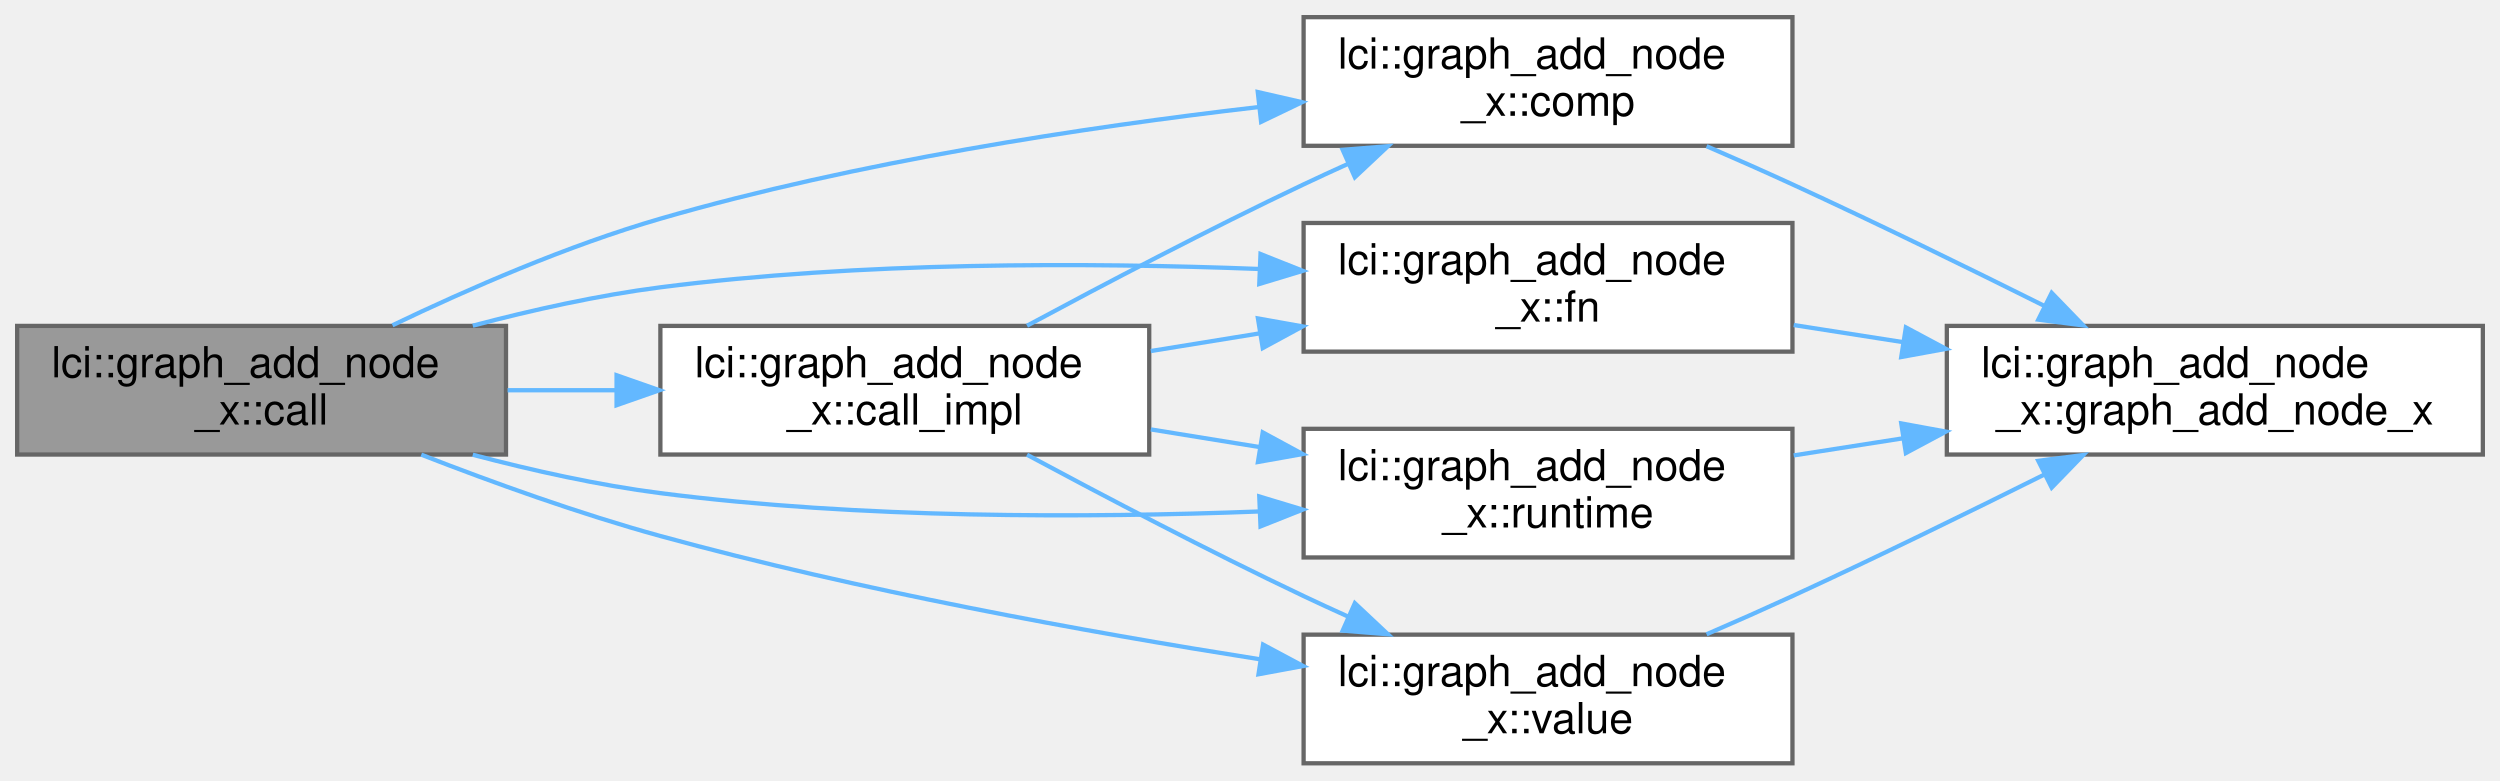
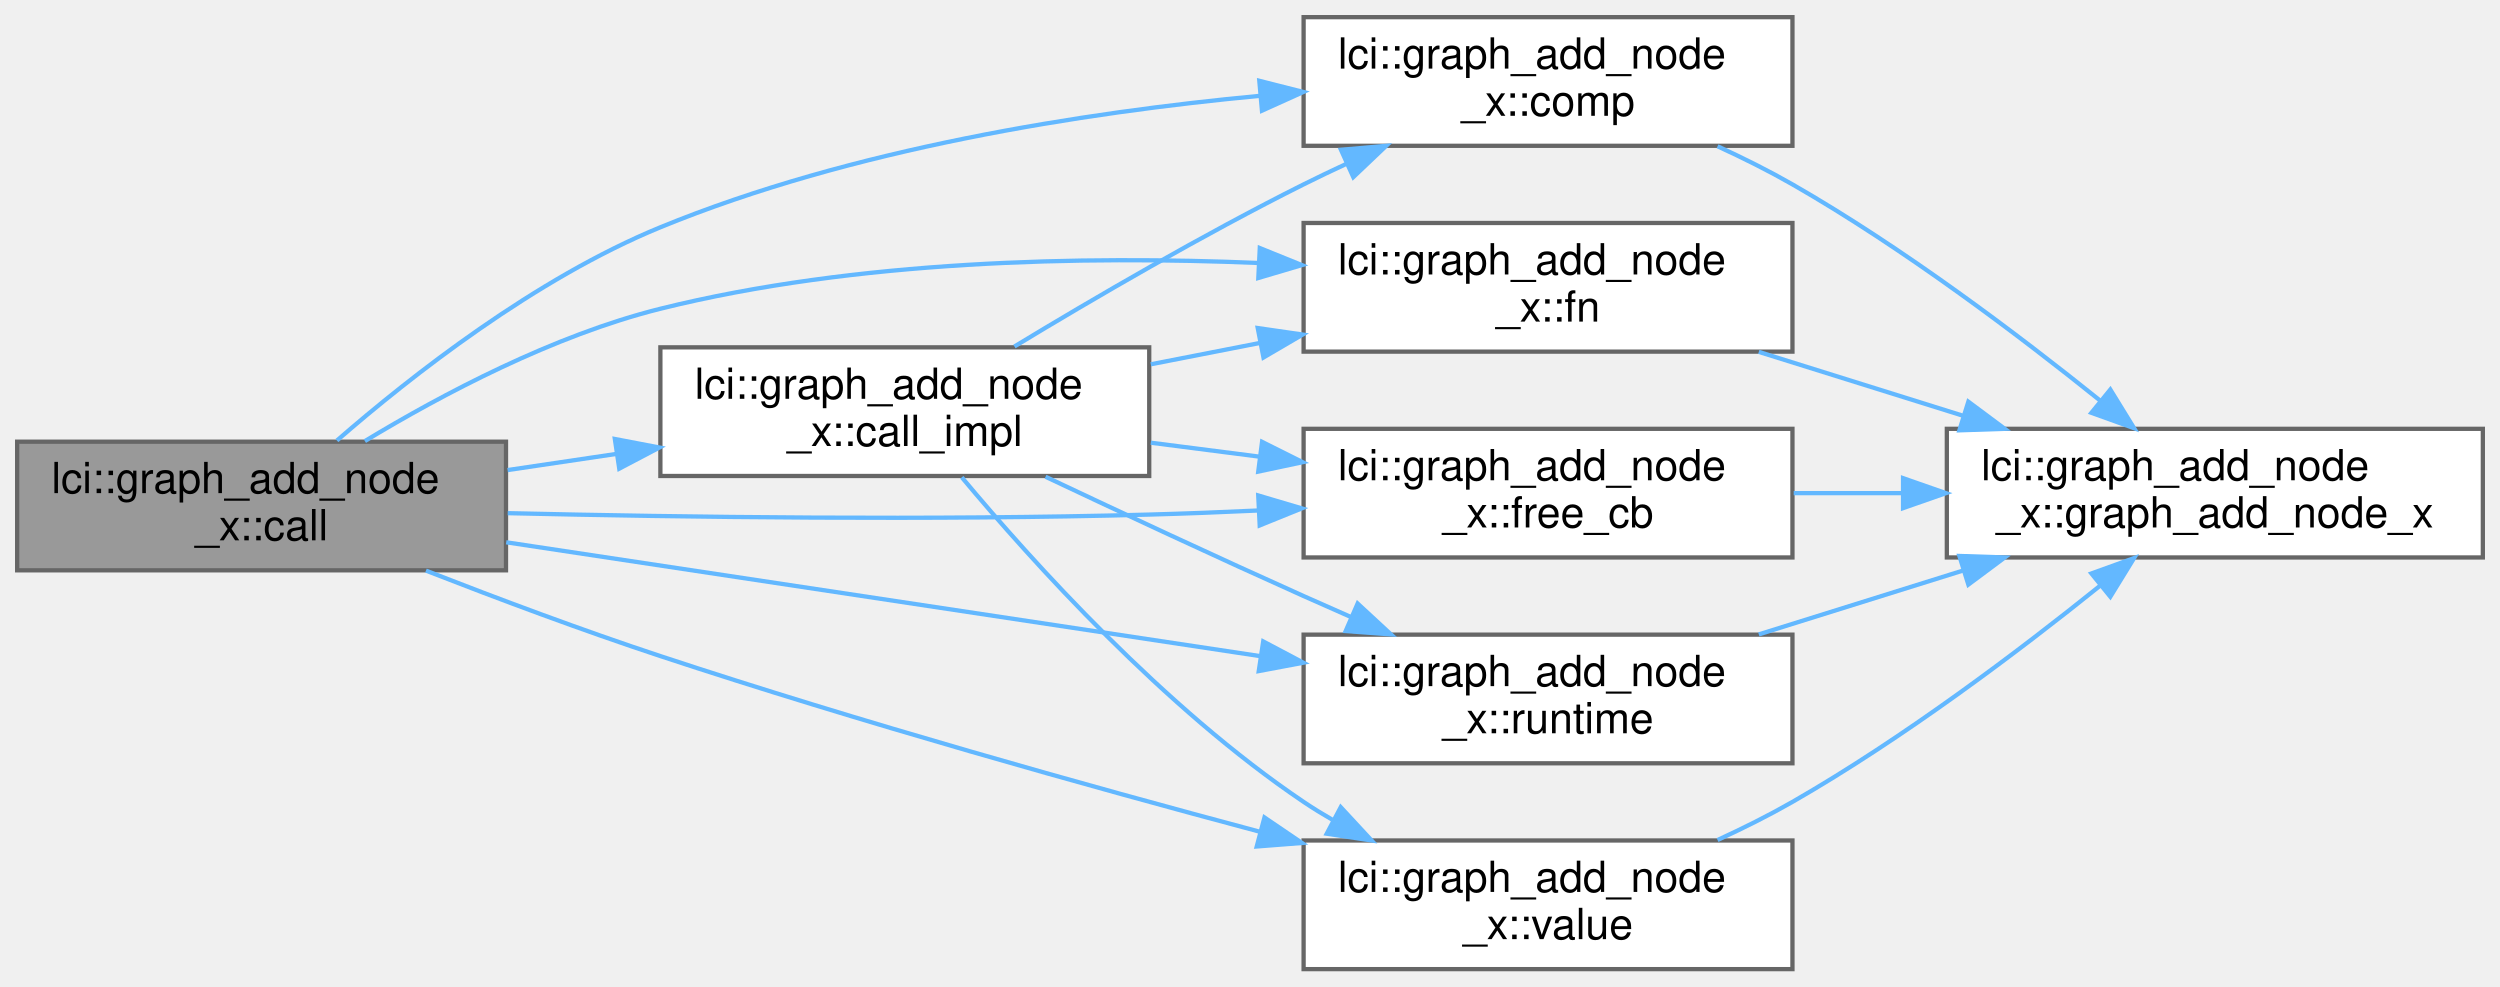
- <svg xmlns="http://www.w3.org/2000/svg" xmlns:xlink="http://www.w3.org/1999/xlink" width="583pt" height="182pt" viewBox="0.00 0.00 583.00 182.00">
-   <g id="graph0" class="graph" transform="scale(1 1) rotate(0) translate(4 178)">
+ <svg xmlns="http://www.w3.org/2000/svg" xmlns:xlink="http://www.w3.org/1999/xlink" width="583pt" height="230pt" viewBox="0.00 0.00 583.00 230.00">
+   <g id="graph0" class="graph" transform="scale(1 1) rotate(0) translate(4 226)">
    <g id="Node000001" class="node">
      <g id="a_Node000001">
        <a xlink:title=" ">
-           <polygon fill="#999999" stroke="#666666" points="114,-102 0,-102 0,-72 114,-72 114,-102" />
-           <text text-anchor="start" x="8" y="-90" font-family="Helvetica,sans-Serif" font-size="10.00">lci::graph_add_node</text>
-           <text text-anchor="middle" x="57" y="-79" font-family="Helvetica,sans-Serif" font-size="10.00">_x::call</text>
+           <polygon fill="#999999" stroke="#666666" points="114,-123 0,-123 0,-93 114,-93 114,-123" />
+           <text text-anchor="start" x="8" y="-111" font-family="Helvetica,sans-Serif" font-size="10.00">lci::graph_add_node</text>
+           <text text-anchor="middle" x="57" y="-100" font-family="Helvetica,sans-Serif" font-size="10.00">_x::call</text>
        </a>
      </g>
    </g>
    <g id="Node000002" class="node">
      <g id="a_Node000002">
-         <a xlink:href="../../d8/db8/classlci_1_1graph__add__node__x.html#aba648beb0aa746fd273201aec8f1fa23" target="_top" xlink:title=" ">
-           <polygon fill="white" stroke="#666666" points="264,-102 150,-102 150,-72 264,-72 264,-102" />
-           <text text-anchor="start" x="158" y="-90" font-family="Helvetica,sans-Serif" font-size="10.00">lci::graph_add_node</text>
-           <text text-anchor="middle" x="207" y="-79" font-family="Helvetica,sans-Serif" font-size="10.00">_x::call_impl</text>
+         <a xlink:href="../../d8/db8/classlci_1_1graph__add__node__x.html#a776412579ebcf653592710c1d6b4df24" target="_top" xlink:title=" ">
+           <polygon fill="white" stroke="#666666" points="264,-145 150,-145 150,-115 264,-115 264,-145" />
+           <text text-anchor="start" x="158" y="-133" font-family="Helvetica,sans-Serif" font-size="10.00">lci::graph_add_node</text>
+           <text text-anchor="middle" x="207" y="-122" font-family="Helvetica,sans-Serif" font-size="10.00">_x::call_impl</text>
        </a>
      </g>
    </g>
    <g id="edge1_Node000001_Node000002" class="edge">
      <g id="a_edge1_Node000001_Node000002">
        <a xlink:title=" ">
-           <path fill="none" stroke="#63b8ff" d="M114.37,-87C122.62,-87 131.18,-87 139.6,-87" />
-           <polygon fill="#63b8ff" stroke="#63b8ff" points="139.78,-90.5 149.78,-87 139.78,-83.5 139.78,-90.5" />
+           <path fill="none" stroke="#63b8ff" d="M114.37,-116.38C122.71,-117.62 131.37,-118.91 139.88,-120.17" />
+           <polygon fill="#63b8ff" stroke="#63b8ff" points="139.38,-123.63 149.78,-121.64 140.41,-116.71 139.38,-123.63" />
        </a>
      </g>
    </g>
    <g id="Node000003" class="node">
      <g id="a_Node000003">
        <a xlink:href="../../d8/db8/classlci_1_1graph__add__node__x.html#af5a94360ae245e1d987f97035d7608c9" target="_top" xlink:title=" ">
-           <polygon fill="white" stroke="#666666" points="414,-174 300,-174 300,-144 414,-144 414,-174" />
-           <text text-anchor="start" x="308" y="-162" font-family="Helvetica,sans-Serif" font-size="10.00">lci::graph_add_node</text>
-           <text text-anchor="middle" x="357" y="-151" font-family="Helvetica,sans-Serif" font-size="10.00">_x::comp</text>
-         </a>
-       </g>
-     </g>
-     <g id="edge10_Node000001_Node000003" class="edge">
-       <g id="a_edge10_Node000001_Node000003">
-         <a xlink:title=" ">
-           <path fill="none" stroke="#63b8ff" d="M87.53,-102.15C105.23,-110.64 128.42,-120.75 150,-127 195.67,-140.24 248.71,-148.31 289.53,-153.04" />
-           <polygon fill="#63b8ff" stroke="#63b8ff" points="289.31,-156.54 299.64,-154.17 290.09,-149.58 289.31,-156.54" />
+           <polygon fill="white" stroke="#666666" points="414,-222 300,-222 300,-192 414,-192 414,-222" />
+           <text text-anchor="start" x="308" y="-210" font-family="Helvetica,sans-Serif" font-size="10.00">lci::graph_add_node</text>
+           <text text-anchor="middle" x="357" y="-199" font-family="Helvetica,sans-Serif" font-size="10.00">_x::comp</text>
+         </a>
+       </g>
+     </g>
+     <g id="edge12_Node000001_Node000003" class="edge">
+       <g id="a_edge12_Node000001_Node000003">
+         <a xlink:title=" ">
+           <path fill="none" stroke="#63b8ff" d="M74.57,-123.27C91.99,-138.42 120.87,-161.05 150,-173 194.61,-191.3 248.49,-199.77 289.95,-203.67" />
+           <polygon fill="#63b8ff" stroke="#63b8ff" points="289.67,-207.16 299.94,-204.55 290.29,-200.19 289.67,-207.16" />
        </a>
      </g>
    </g>
    <g id="Node000005" class="node">
      <g id="a_Node000005">
        <a xlink:href="../../d8/db8/classlci_1_1graph__add__node__x.html#ab69e3173f39a1f4bdd1a90b6a5f4aa26" target="_top" xlink:title=" ">
+           <polygon fill="white" stroke="#666666" points="414,-174 300,-174 300,-144 414,-144 414,-174" />
+           <text text-anchor="start" x="308" y="-162" font-family="Helvetica,sans-Serif" font-size="10.00">lci::graph_add_node</text>
+           <text text-anchor="middle" x="357" y="-151" font-family="Helvetica,sans-Serif" font-size="10.00">_x::fn</text>
+         </a>
+       </g>
+     </g>
+     <g id="edge13_Node000001_Node000005" class="edge">
+       <g id="a_edge13_Node000001_Node000005">
+         <a xlink:title=" ">
+           <path fill="none" stroke="#63b8ff" d="M81.09,-123.14C99.06,-134.01 125.05,-147.79 150,-154 195.6,-165.35 248.65,-166.37 289.49,-164.67" />
+           <polygon fill="#63b8ff" stroke="#63b8ff" points="289.78,-168.16 299.6,-164.18 289.44,-161.17 289.78,-168.16" />
+         </a>
+       </g>
+     </g>
+     <g id="Node000006" class="node">
+       <g id="a_Node000006">
+         <a xlink:href="../../d8/db8/classlci_1_1graph__add__node__x.html#abf32ff790df8f3e32011a671d3dd831c" target="_top" xlink:title=" ">
          <polygon fill="white" stroke="#666666" points="414,-126 300,-126 300,-96 414,-96 414,-126" />
          <text text-anchor="start" x="308" y="-114" font-family="Helvetica,sans-Serif" font-size="10.00">lci::graph_add_node</text>
-           <text text-anchor="middle" x="357" y="-103" font-family="Helvetica,sans-Serif" font-size="10.00">_x::fn</text>
-         </a>
-       </g>
-     </g>
-     <g id="edge11_Node000001_Node000005" class="edge">
-       <g id="a_edge11_Node000001_Node000005">
-         <a xlink:title=" ">
-           <path fill="none" stroke="#63b8ff" d="M106.25,-102.05C120.22,-105.74 135.59,-109.15 150,-111 196.44,-116.96 249.25,-116.82 289.77,-115.27" />
-           <polygon fill="#63b8ff" stroke="#63b8ff" points="289.95,-118.76 299.8,-114.84 289.66,-111.77 289.95,-118.76" />
-         </a>
-       </g>
-     </g>
-     <g id="Node000006" class="node">
-       <g id="a_Node000006">
+           <text text-anchor="middle" x="357" y="-103" font-family="Helvetica,sans-Serif" font-size="10.00">_x::free_cb</text>
+         </a>
+       </g>
+     </g>
+     <g id="edge14_Node000001_Node000006" class="edge">
+       <g id="a_edge14_Node000001_Node000006">
+         <a xlink:title=" ">
+           <path fill="none" stroke="#63b8ff" d="M114.4,-106.33C155.81,-105.38 213.41,-104.63 264,-106 272.27,-106.22 280.96,-106.56 289.56,-106.96" />
+           <polygon fill="#63b8ff" stroke="#63b8ff" points="289.42,-110.46 299.58,-107.45 289.76,-103.47 289.42,-110.46" />
+         </a>
+       </g>
+     </g>
+     <g id="Node000007" class="node">
+       <g id="a_Node000007">
        <a xlink:href="../../d8/db8/classlci_1_1graph__add__node__x.html#a3a7ff8b535243a36246e26a4ddae59cf" target="_top" xlink:title=" ">
          <polygon fill="white" stroke="#666666" points="414,-78 300,-78 300,-48 414,-48 414,-78" />
          <text text-anchor="start" x="308" y="-66" font-family="Helvetica,sans-Serif" font-size="10.00">lci::graph_add_node</text>
          <text text-anchor="middle" x="357" y="-55" font-family="Helvetica,sans-Serif" font-size="10.00">_x::runtime</text>
        </a>
      </g>
    </g>
-     <g id="edge12_Node000001_Node000006" class="edge">
-       <g id="a_edge12_Node000001_Node000006">
-         <a xlink:title=" ">
-           <path fill="none" stroke="#63b8ff" d="M106.25,-71.95C120.22,-68.26 135.59,-64.85 150,-63 196.44,-57.04 249.25,-57.18 289.77,-58.73" />
-           <polygon fill="#63b8ff" stroke="#63b8ff" points="289.66,-62.23 299.8,-59.16 289.95,-55.24 289.66,-62.23" />
-         </a>
-       </g>
-     </g>
-     <g id="Node000007" class="node">
-       <g id="a_Node000007">
+     <g id="edge15_Node000001_Node000007" class="edge">
+       <g id="a_edge15_Node000001_Node000007">
+         <a xlink:title=" ">
+           <path fill="none" stroke="#63b8ff" d="M114.05,-99.54C164.02,-91.99 237.22,-80.94 290.01,-72.97" />
+           <polygon fill="#63b8ff" stroke="#63b8ff" points="290.58,-76.42 299.95,-71.46 289.54,-69.5 290.58,-76.42" />
+         </a>
+       </g>
+     </g>
+     <g id="Node000008" class="node">
+       <g id="a_Node000008">
        <a xlink:href="../../d8/db8/classlci_1_1graph__add__node__x.html#ad8884eb9033553a67cd075cfbcac2b25" target="_top" xlink:title=" ">
          <polygon fill="white" stroke="#666666" points="414,-30 300,-30 300,0 414,0 414,-30" />
          <text text-anchor="start" x="308" y="-18" font-family="Helvetica,sans-Serif" font-size="10.00">lci::graph_add_node</text>
          <text text-anchor="middle" x="357" y="-7" font-family="Helvetica,sans-Serif" font-size="10.00">_x::value</text>
        </a>
      </g>
    </g>
-     <g id="edge13_Node000001_Node000007" class="edge">
-       <g id="a_edge13_Node000001_Node000007">
-         <a xlink:title=" ">
-           <path fill="none" stroke="#63b8ff" d="M94.24,-71.97C110.99,-65.45 131.28,-58.14 150,-53 196.07,-40.34 249.1,-30.67 289.82,-24.25" />
-           <polygon fill="#63b8ff" stroke="#63b8ff" points="290.55,-27.68 299.89,-22.69 289.48,-20.76 290.55,-27.68" />
+     <g id="edge16_Node000001_Node000008" class="edge">
+       <g id="a_edge16_Node000001_Node000008">
+         <a xlink:title=" ">
+           <path fill="none" stroke="#63b8ff" d="M95.33,-92.93C111.94,-86.45 131.83,-79 150,-73 196.28,-57.71 249.22,-42.86 289.85,-32.02" />
+           <polygon fill="#63b8ff" stroke="#63b8ff" points="290.87,-35.37 299.63,-29.42 289.07,-28.6 290.87,-35.37" />
        </a>
      </g>
    </g>
    <g id="edge2_Node000002_Node000003" class="edge">
      <g id="a_edge2_Node000002_Node000003">
        <a xlink:title=" ">
-           <path fill="none" stroke="#63b8ff" d="M235.5,-102.05C253.64,-111.8 278.03,-124.58 300,-135 303.35,-136.59 306.83,-138.19 310.35,-139.78" />
-           <polygon fill="#63b8ff" stroke="#63b8ff" points="309.11,-143.06 319.67,-143.91 311.95,-136.66 309.11,-143.06" />
+           <path fill="none" stroke="#63b8ff" d="M232.56,-145.2C250.84,-156.27 276.59,-171.29 300,-183 303.27,-184.63 306.67,-186.26 310.12,-187.86" />
+           <polygon fill="#63b8ff" stroke="#63b8ff" points="308.71,-191.07 319.27,-191.99 311.59,-184.69 308.71,-191.07" />
        </a>
      </g>
    </g>
    <g id="edge4_Node000002_Node000005" class="edge">
      <g id="a_edge4_Node000002_Node000005">
        <a xlink:title=" ">
-           <path fill="none" stroke="#63b8ff" d="M264.37,-96.14C272.71,-97.49 281.37,-98.9 289.88,-100.28" />
-           <polygon fill="#63b8ff" stroke="#63b8ff" points="289.35,-103.74 299.78,-101.88 290.47,-96.83 289.35,-103.74" />
+           <path fill="none" stroke="#63b8ff" d="M264.37,-141.05C272.71,-142.68 281.37,-144.38 289.88,-146.04" />
+           <polygon fill="#63b8ff" stroke="#63b8ff" points="289.3,-149.5 299.78,-147.98 290.64,-142.63 289.3,-149.5" />
        </a>
      </g>
    </g>
    <g id="edge6_Node000002_Node000006" class="edge">
      <g id="a_edge6_Node000002_Node000006">
        <a xlink:title=" ">
-           <path fill="none" stroke="#63b8ff" d="M264.37,-77.86C272.71,-76.51 281.37,-75.1 289.88,-73.72" />
-           <polygon fill="#63b8ff" stroke="#63b8ff" points="290.47,-77.17 299.78,-72.12 289.35,-70.26 290.47,-77.17" />
+           <path fill="none" stroke="#63b8ff" d="M264.37,-122.76C272.62,-121.7 281.18,-120.61 289.6,-119.52" />
+           <polygon fill="#63b8ff" stroke="#63b8ff" points="290.31,-122.96 299.78,-118.22 289.42,-116.02 290.31,-122.96" />
        </a>
      </g>
    </g>
    <g id="edge8_Node000002_Node000007" class="edge">
      <g id="a_edge8_Node000002_Node000007">
        <a xlink:title=" ">
-           <path fill="none" stroke="#63b8ff" d="M235.5,-71.95C253.64,-62.2 278.03,-49.42 300,-39 303.35,-37.41 306.83,-35.81 310.35,-34.22" />
-           <polygon fill="#63b8ff" stroke="#63b8ff" points="311.95,-37.34 319.67,-30.09 309.11,-30.94 311.95,-37.34" />
+           <path fill="none" stroke="#63b8ff" d="M239.82,-114.82C257.48,-106.47 279.89,-96.01 300,-87 303.59,-85.39 307.32,-83.75 311.07,-82.1" />
+           <polygon fill="#63b8ff" stroke="#63b8ff" points="312.6,-85.26 320.38,-78.06 309.81,-78.84 312.6,-85.26" />
+         </a>
+       </g>
+     </g>
+     <g id="edge10_Node000002_Node000008" class="edge">
+       <g id="a_edge10_Node000002_Node000008">
+         <a xlink:title=" ">
+           <path fill="none" stroke="#63b8ff" d="M220.29,-114.69C236.72,-95.02 267.57,-60.83 300,-39 302.15,-37.55 304.4,-36.16 306.71,-34.83" />
+           <polygon fill="#63b8ff" stroke="#63b8ff" points="308.66,-37.77 315.86,-30 305.39,-31.58 308.66,-37.77" />
        </a>
      </g>
    </g>
    <g id="Node000004" class="node">
      <g id="a_Node000004">
        <a xlink:href="../../d8/db8/classlci_1_1graph__add__node__x.html#a50a334110e183170c11b7ae96cd92305" target="_top" xlink:title=" ">
-           <polygon fill="white" stroke="#666666" points="575,-102 450,-102 450,-72 575,-72 575,-102" />
-           <text text-anchor="start" x="458" y="-90" font-family="Helvetica,sans-Serif" font-size="10.00">lci::graph_add_node</text>
-           <text text-anchor="middle" x="512.5" y="-79" font-family="Helvetica,sans-Serif" font-size="10.00">_x::graph_add_node_x</text>
+           <polygon fill="white" stroke="#666666" points="575,-126 450,-126 450,-96 575,-96 575,-126" />
+           <text text-anchor="start" x="458" y="-114" font-family="Helvetica,sans-Serif" font-size="10.00">lci::graph_add_node</text>
+           <text text-anchor="middle" x="512.5" y="-103" font-family="Helvetica,sans-Serif" font-size="10.00">_x::graph_add_node_x</text>
        </a>
      </g>
    </g>
    <g id="edge3_Node000003_Node000004" class="edge">
      <g id="a_edge3_Node000003_Node000004">
        <a xlink:title=" ">
-           <path fill="none" stroke="#63b8ff" d="M393.97,-143.91C400.66,-141.02 407.56,-137.96 414,-135 433.56,-126 455.05,-115.49 472.87,-106.6" />
-           <polygon fill="#63b8ff" stroke="#63b8ff" points="474.45,-109.72 481.82,-102.11 471.32,-103.46 474.45,-109.72" />
+           <path fill="none" stroke="#63b8ff" d="M396.53,-191.89C402.49,-189.15 408.49,-186.16 414,-183 439.76,-168.23 466.75,-147.87 485.78,-132.56" />
+           <polygon fill="#63b8ff" stroke="#63b8ff" points="488.13,-135.16 493.68,-126.14 483.71,-129.73 488.13,-135.16" />
        </a>
      </g>
    </g>
    <g id="edge5_Node000005_Node000004" class="edge">
      <g id="a_edge5_Node000005_Node000004">
        <a xlink:title=" ">
-           <path fill="none" stroke="#63b8ff" d="M414.29,-102.2C422.59,-100.9 431.24,-99.55 439.8,-98.21" />
-           <polygon fill="#63b8ff" stroke="#63b8ff" points="440.45,-101.65 449.79,-96.65 439.37,-94.74 440.45,-101.65" />
+           <path fill="none" stroke="#63b8ff" d="M406.15,-143.94C421.29,-139.21 438.17,-133.93 453.9,-129.01" />
+           <polygon fill="#63b8ff" stroke="#63b8ff" points="455.02,-132.33 463.52,-126 452.93,-125.65 455.02,-132.33" />
        </a>
      </g>
    </g>
    <g id="edge7_Node000006_Node000004" class="edge">
      <g id="a_edge7_Node000006_Node000004">
        <a xlink:title=" ">
-           <path fill="none" stroke="#63b8ff" d="M414.29,-71.8C422.59,-73.1 431.24,-74.45 439.8,-75.79" />
-           <polygon fill="#63b8ff" stroke="#63b8ff" points="439.37,-79.26 449.79,-77.35 440.45,-72.35 439.37,-79.26" />
+           <path fill="none" stroke="#63b8ff" d="M414.29,-111C422.5,-111 431.05,-111 439.52,-111" />
+           <polygon fill="#63b8ff" stroke="#63b8ff" points="439.79,-114.5 449.79,-111 439.79,-107.5 439.79,-114.5" />
        </a>
      </g>
    </g>
    <g id="edge9_Node000007_Node000004" class="edge">
      <g id="a_edge9_Node000007_Node000004">
        <a xlink:title=" ">
-           <path fill="none" stroke="#63b8ff" d="M393.97,-30.09C400.66,-32.98 407.56,-36.04 414,-39 433.56,-48 455.05,-58.51 472.87,-67.4" />
-           <polygon fill="#63b8ff" stroke="#63b8ff" points="471.32,-70.54 481.82,-71.89 474.45,-64.28 471.32,-70.54" />
+           <path fill="none" stroke="#63b8ff" d="M406.15,-78.06C421.29,-82.79 438.17,-88.07 453.9,-92.99" />
+           <polygon fill="#63b8ff" stroke="#63b8ff" points="452.93,-96.35 463.52,-96 455.02,-89.67 452.93,-96.35" />
+         </a>
+       </g>
+     </g>
+     <g id="edge11_Node000008_Node000004" class="edge">
+       <g id="a_edge11_Node000008_Node000004">
+         <a xlink:title=" ">
+           <path fill="none" stroke="#63b8ff" d="M396.53,-30.11C402.49,-32.85 408.49,-35.84 414,-39 439.76,-53.77 466.75,-74.13 485.78,-89.44" />
+           <polygon fill="#63b8ff" stroke="#63b8ff" points="483.71,-92.27 493.68,-95.86 488.13,-86.84 483.71,-92.27" />
        </a>
      </g>
    </g>
  </g>
</svg>
